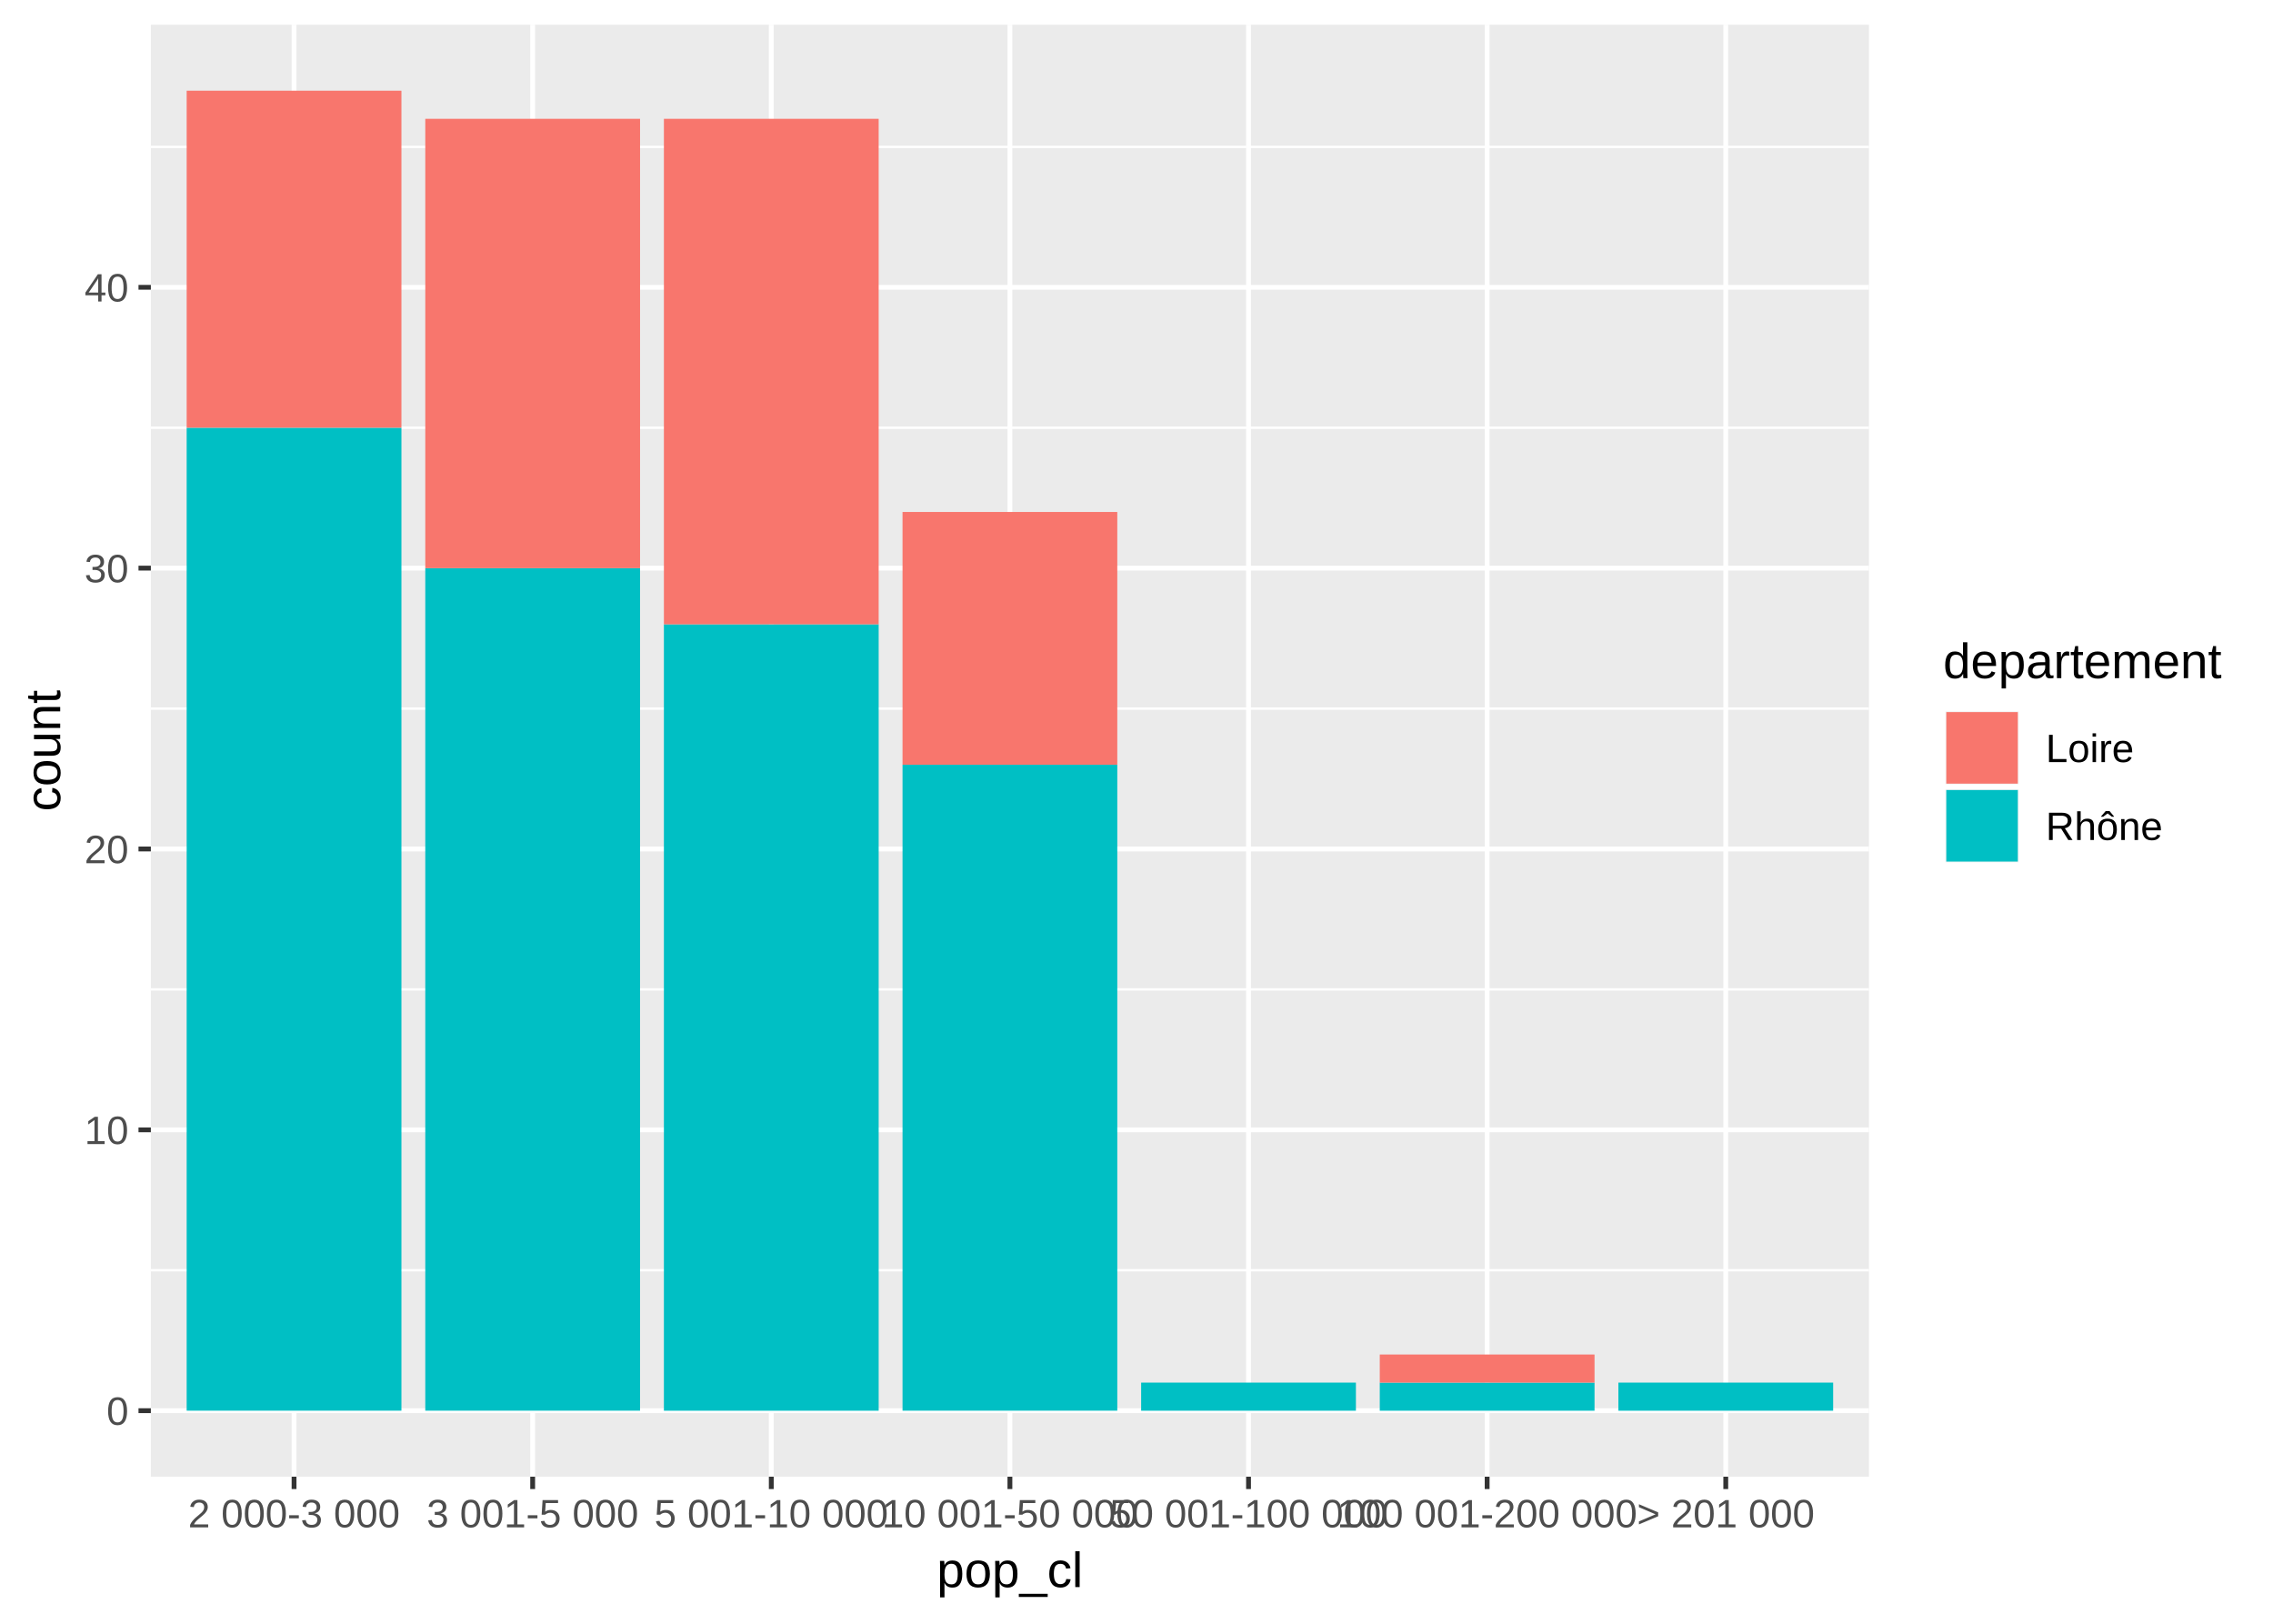
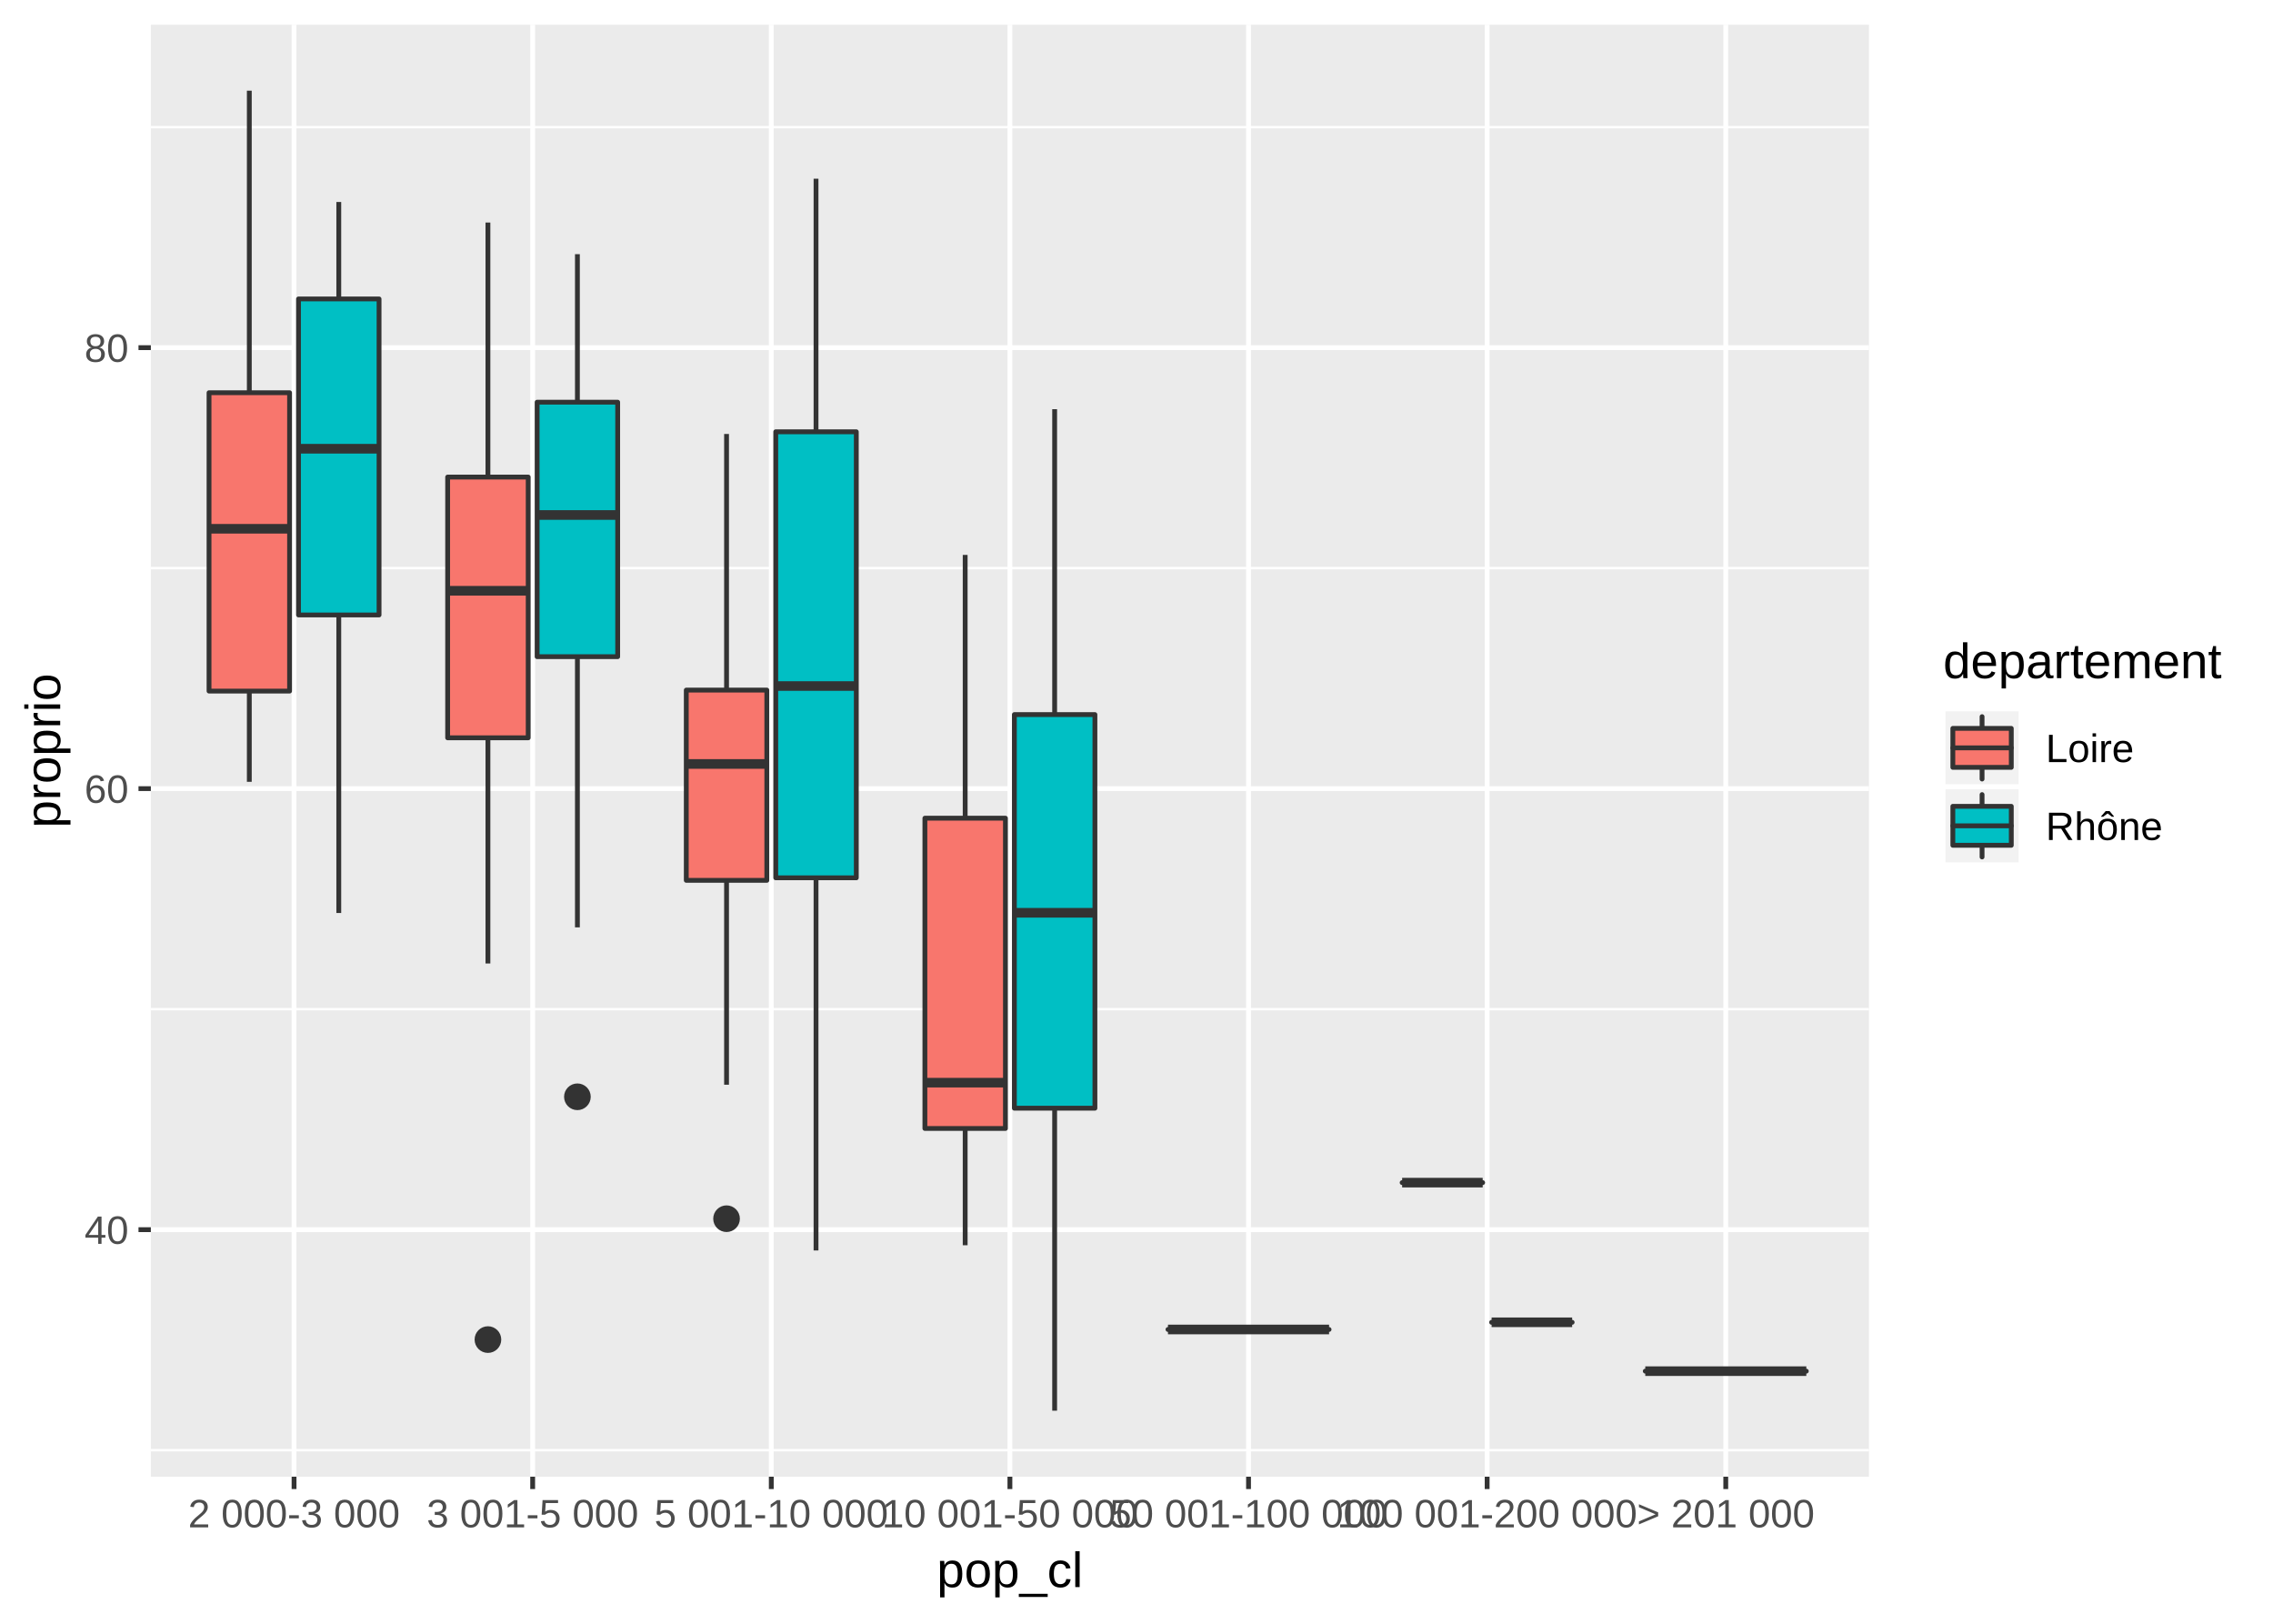
<svg xmlns="http://www.w3.org/2000/svg" viewBox="0 0 504.00 360.00">
  <defs>
    <style type="text/css">
    line, polyline, path, rect, circle {
      fill: none;
      stroke: #000000;
      stroke-linecap: round;
      stroke-linejoin: round;
      stroke-miterlimit: 10.00;
    }
  </style>
  </defs>
  <rect width="100%" height="100%" style="stroke: none; fill: #FFFFFF;" />
  <rect x="0.00" y="0.00" width="504.00" height="360.00" style="stroke-width: 1.07; stroke: #FFFFFF; fill: #FFFFFF;" />
  <defs>
    <clipPath id="cpMzMuNDUzfDQxNC40MDl8MzI3LjM5Nnw1LjQ3OTQ1">
      <rect x="33.45" y="5.48" width="380.96" height="321.92" />
    </clipPath>
  </defs>
  <rect x="33.45" y="5.48" width="380.96" height="321.92" style="stroke-width: 1.07; stroke: none; fill: #EBEBEB;" clip-path="url(#cpMzMuNDUzfDQxNC40MDl8MzI3LjM5Nnw1LjQ3OTQ1)" />
-   <polyline points="33.45,281.63 414.41,281.63 " style="stroke-width: 0.53; stroke: #FFFFFF; stroke-linecap: butt;" clip-path="url(#cpMzMuNDUzfDQxNC40MDl8MzI3LjM5Nnw1LjQ3OTQ1)" />
-   <polyline points="33.45,219.36 414.41,219.36 " style="stroke-width: 0.53; stroke: #FFFFFF; stroke-linecap: butt;" clip-path="url(#cpMzMuNDUzfDQxNC40MDl8MzI3LjM5Nnw1LjQ3OTQ1)" />
-   <polyline points="33.45,157.10 414.41,157.10 " style="stroke-width: 0.53; stroke: #FFFFFF; stroke-linecap: butt;" clip-path="url(#cpMzMuNDUzfDQxNC40MDl8MzI3LjM5Nnw1LjQ3OTQ1)" />
-   <polyline points="33.45,94.83 414.41,94.83 " style="stroke-width: 0.53; stroke: #FFFFFF; stroke-linecap: butt;" clip-path="url(#cpMzMuNDUzfDQxNC40MDl8MzI3LjM5Nnw1LjQ3OTQ1)" />
-   <polyline points="33.45,32.57 414.41,32.57 " style="stroke-width: 0.53; stroke: #FFFFFF; stroke-linecap: butt;" clip-path="url(#cpMzMuNDUzfDQxNC40MDl8MzI3LjM5Nnw1LjQ3OTQ1)" />
-   <polyline points="33.45,312.76 414.41,312.76 " style="stroke-width: 1.07; stroke: #FFFFFF; stroke-linecap: butt;" clip-path="url(#cpMzMuNDUzfDQxNC40MDl8MzI3LjM5Nnw1LjQ3OTQ1)" />
-   <polyline points="33.45,250.50 414.41,250.50 " style="stroke-width: 1.07; stroke: #FFFFFF; stroke-linecap: butt;" clip-path="url(#cpMzMuNDUzfDQxNC40MDl8MzI3LjM5Nnw1LjQ3OTQ1)" />
-   <polyline points="33.45,188.23 414.41,188.23 " style="stroke-width: 1.07; stroke: #FFFFFF; stroke-linecap: butt;" clip-path="url(#cpMzMuNDUzfDQxNC40MDl8MzI3LjM5Nnw1LjQ3OTQ1)" />
-   <polyline points="33.45,125.96 414.41,125.96 " style="stroke-width: 1.07; stroke: #FFFFFF; stroke-linecap: butt;" clip-path="url(#cpMzMuNDUzfDQxNC40MDl8MzI3LjM5Nnw1LjQ3OTQ1)" />
-   <polyline points="33.45,63.70 414.41,63.70 " style="stroke-width: 1.07; stroke: #FFFFFF; stroke-linecap: butt;" clip-path="url(#cpMzMuNDUzfDQxNC40MDl8MzI3LjM5Nnw1LjQ3OTQ1)" />
+   <polyline points="33.45,321.52 414.41,321.52 " style="stroke-width: 0.53; stroke: #FFFFFF; stroke-linecap: butt;" clip-path="url(#cpMzMuNDUzfDQxNC40MDl8MzI3LjM5Nnw1LjQ3OTQ1)" />
+   <polyline points="33.45,223.74 414.41,223.74 " style="stroke-width: 0.53; stroke: #FFFFFF; stroke-linecap: butt;" clip-path="url(#cpMzMuNDUzfDQxNC40MDl8MzI3LjM5Nnw1LjQ3OTQ1)" />
+   <polyline points="33.45,125.96 414.41,125.96 " style="stroke-width: 0.53; stroke: #FFFFFF; stroke-linecap: butt;" clip-path="url(#cpMzMuNDUzfDQxNC40MDl8MzI3LjM5Nnw1LjQ3OTQ1)" />
+   <polyline points="33.45,28.19 414.41,28.19 " style="stroke-width: 0.53; stroke: #FFFFFF; stroke-linecap: butt;" clip-path="url(#cpMzMuNDUzfDQxNC40MDl8MzI3LjM5Nnw1LjQ3OTQ1)" />
+   <polyline points="33.45,272.63 414.41,272.63 " style="stroke-width: 1.07; stroke: #FFFFFF; stroke-linecap: butt;" clip-path="url(#cpMzMuNDUzfDQxNC40MDl8MzI3LjM5Nnw1LjQ3OTQ1)" />
+   <polyline points="33.45,174.85 414.41,174.85 " style="stroke-width: 1.07; stroke: #FFFFFF; stroke-linecap: butt;" clip-path="url(#cpMzMuNDUzfDQxNC40MDl8MzI3LjM5Nnw1LjQ3OTQ1)" />
+   <polyline points="33.45,77.08 414.41,77.08 " style="stroke-width: 1.07; stroke: #FFFFFF; stroke-linecap: butt;" clip-path="url(#cpMzMuNDUzfDQxNC40MDl8MzI3LjM5Nnw1LjQ3OTQ1)" />
  <polyline points="65.20,327.40 65.20,5.48 " style="stroke-width: 1.07; stroke: #FFFFFF; stroke-linecap: butt;" clip-path="url(#cpMzMuNDUzfDQxNC40MDl8MzI3LjM5Nnw1LjQ3OTQ1)" />
  <polyline points="118.11,327.40 118.11,5.48 " style="stroke-width: 1.07; stroke: #FFFFFF; stroke-linecap: butt;" clip-path="url(#cpMzMuNDUzfDQxNC40MDl8MzI3LjM5Nnw1LjQ3OTQ1)" />
  <polyline points="171.02,327.40 171.02,5.48 " style="stroke-width: 1.07; stroke: #FFFFFF; stroke-linecap: butt;" clip-path="url(#cpMzMuNDUzfDQxNC40MDl8MzI3LjM5Nnw1LjQ3OTQ1)" />
  <polyline points="223.93,327.40 223.93,5.48 " style="stroke-width: 1.07; stroke: #FFFFFF; stroke-linecap: butt;" clip-path="url(#cpMzMuNDUzfDQxNC40MDl8MzI3LjM5Nnw1LjQ3OTQ1)" />
  <polyline points="276.84,327.40 276.84,5.48 " style="stroke-width: 1.07; stroke: #FFFFFF; stroke-linecap: butt;" clip-path="url(#cpMzMuNDUzfDQxNC40MDl8MzI3LjM5Nnw1LjQ3OTQ1)" />
  <polyline points="329.75,327.40 329.75,5.48 " style="stroke-width: 1.07; stroke: #FFFFFF; stroke-linecap: butt;" clip-path="url(#cpMzMuNDUzfDQxNC40MDl8MzI3LjM5Nnw1LjQ3OTQ1)" />
  <polyline points="382.66,327.40 382.66,5.48 " style="stroke-width: 1.07; stroke: #FFFFFF; stroke-linecap: butt;" clip-path="url(#cpMzMuNDUzfDQxNC40MDl8MzI3LjM5Nnw1LjQ3OTQ1)" />
-   <rect x="41.39" y="94.83" width="47.62" height="217.93" style="stroke-width: 1.07; stroke: none; stroke-linecap: butt; fill: #00BFC4;" clip-path="url(#cpMzMuNDUzfDQxNC40MDl8MzI3LjM5Nnw1LjQ3OTQ1)" />
-   <rect x="41.39" y="20.11" width="47.62" height="74.72" style="stroke-width: 1.07; stroke: none; stroke-linecap: butt; fill: #F8766D;" clip-path="url(#cpMzMuNDUzfDQxNC40MDl8MzI3LjM5Nnw1LjQ3OTQ1)" />
-   <rect x="94.30" y="125.96" width="47.62" height="186.80" style="stroke-width: 1.07; stroke: none; stroke-linecap: butt; fill: #00BFC4;" clip-path="url(#cpMzMuNDUzfDQxNC40MDl8MzI3LjM5Nnw1LjQ3OTQ1)" />
-   <rect x="94.30" y="26.34" width="47.62" height="99.63" style="stroke-width: 1.07; stroke: none; stroke-linecap: butt; fill: #F8766D;" clip-path="url(#cpMzMuNDUzfDQxNC40MDl8MzI3LjM5Nnw1LjQ3OTQ1)" />
-   <rect x="147.21" y="138.42" width="47.62" height="174.35" style="stroke-width: 1.07; stroke: none; stroke-linecap: butt; fill: #00BFC4;" clip-path="url(#cpMzMuNDUzfDQxNC40MDl8MzI3LjM5Nnw1LjQ3OTQ1)" />
-   <rect x="147.21" y="26.34" width="47.62" height="112.08" style="stroke-width: 1.07; stroke: none; stroke-linecap: butt; fill: #F8766D;" clip-path="url(#cpMzMuNDUzfDQxNC40MDl8MzI3LjM5Nnw1LjQ3OTQ1)" />
-   <rect x="200.12" y="169.55" width="47.62" height="143.21" style="stroke-width: 1.07; stroke: none; stroke-linecap: butt; fill: #00BFC4;" clip-path="url(#cpMzMuNDUzfDQxNC40MDl8MzI3LjM5Nnw1LjQ3OTQ1)" />
-   <rect x="200.12" y="113.51" width="47.62" height="56.04" style="stroke-width: 1.07; stroke: none; stroke-linecap: butt; fill: #F8766D;" clip-path="url(#cpMzMuNDUzfDQxNC40MDl8MzI3LjM5Nnw1LjQ3OTQ1)" />
-   <rect x="253.03" y="306.54" width="47.62" height="6.23" style="stroke-width: 1.07; stroke: none; stroke-linecap: butt; fill: #00BFC4;" clip-path="url(#cpMzMuNDUzfDQxNC40MDl8MzI3LjM5Nnw1LjQ3OTQ1)" />
-   <rect x="305.94" y="306.54" width="47.62" height="6.23" style="stroke-width: 1.07; stroke: none; stroke-linecap: butt; fill: #00BFC4;" clip-path="url(#cpMzMuNDUzfDQxNC40MDl8MzI3LjM5Nnw1LjQ3OTQ1)" />
-   <rect x="305.94" y="300.31" width="47.62" height="6.23" style="stroke-width: 1.07; stroke: none; stroke-linecap: butt; fill: #F8766D;" clip-path="url(#cpMzMuNDUzfDQxNC40MDl8MzI3LjM5Nnw1LjQ3OTQ1)" />
-   <rect x="358.85" y="306.54" width="47.62" height="6.23" style="stroke-width: 1.07; stroke: none; stroke-linecap: butt; fill: #00BFC4;" clip-path="url(#cpMzMuNDUzfDQxNC40MDl8MzI3LjM5Nnw1LjQ3OTQ1)" />
+   <line x1="55.28" y1="87.07" x2="55.28" y2="20.11" style="stroke-width: 1.07; stroke: #333333; stroke-linecap: butt;" clip-path="url(#cpMzMuNDUzfDQxNC40MDl8MzI3LjM5Nnw1LjQ3OTQ1)" />
+   <line x1="55.28" y1="153.22" x2="55.28" y2="173.34" style="stroke-width: 1.07; stroke: #333333; stroke-linecap: butt;" clip-path="url(#cpMzMuNDUzfDQxNC40MDl8MzI3LjM5Nnw1LjQ3OTQ1)" />
+   <polyline points="46.35,87.07 46.35,153.22 64.21,153.22 64.21,87.07 46.35,87.07 " style="stroke-width: 1.07; stroke: #333333; fill: #F8766D;" clip-path="url(#cpMzMuNDUzfDQxNC40MDl8MzI3LjM5Nnw1LjQ3OTQ1)" />
+   <line x1="46.35" y1="117.24" x2="64.21" y2="117.24" style="stroke-width: 2.13; stroke: #333333; stroke-linecap: butt;" clip-path="url(#cpMzMuNDUzfDQxNC40MDl8MzI3LjM5Nnw1LjQ3OTQ1)" />
+   <line x1="75.12" y1="66.28" x2="75.12" y2="44.78" style="stroke-width: 1.07; stroke: #333333; stroke-linecap: butt;" clip-path="url(#cpMzMuNDUzfDQxNC40MDl8MzI3LjM5Nnw1LjQ3OTQ1)" />
+   <line x1="75.12" y1="136.34" x2="75.12" y2="202.42" style="stroke-width: 1.07; stroke: #333333; stroke-linecap: butt;" clip-path="url(#cpMzMuNDUzfDQxNC40MDl8MzI3LjM5Nnw1LjQ3OTQ1)" />
+   <polyline points="66.19,66.28 66.19,136.34 84.05,136.34 84.05,66.28 66.19,66.28 " style="stroke-width: 1.07; stroke: #333333; fill: #00BFC4;" clip-path="url(#cpMzMuNDUzfDQxNC40MDl8MzI3LjM5Nnw1LjQ3OTQ1)" />
+   <line x1="66.19" y1="99.49" x2="84.05" y2="99.49" style="stroke-width: 2.13; stroke: #333333; stroke-linecap: butt;" clip-path="url(#cpMzMuNDUzfDQxNC40MDl8MzI3LjM5Nnw1LjQ3OTQ1)" />
+   <circle cx="108.19" cy="297.00" r="1.95pt" style="stroke-width: 0.71; stroke: #333333; fill: #333333;" clip-path="url(#cpMzMuNDUzfDQxNC40MDl8MzI3LjM5Nnw1LjQ3OTQ1)" />
+   <line x1="108.19" y1="105.77" x2="108.19" y2="49.34" style="stroke-width: 1.07; stroke: #333333; stroke-linecap: butt;" clip-path="url(#cpMzMuNDUzfDQxNC40MDl8MzI3LjM5Nnw1LjQ3OTQ1)" />
+   <line x1="108.19" y1="163.58" x2="108.19" y2="213.61" style="stroke-width: 1.07; stroke: #333333; stroke-linecap: butt;" clip-path="url(#cpMzMuNDUzfDQxNC40MDl8MzI3LjM5Nnw1LjQ3OTQ1)" />
+   <polyline points="99.26,105.77 99.26,163.58 117.12,163.58 117.12,105.77 99.26,105.77 " style="stroke-width: 1.07; stroke: #333333; fill: #F8766D;" clip-path="url(#cpMzMuNDUzfDQxNC40MDl8MzI3LjM5Nnw1LjQ3OTQ1)" />
+   <line x1="99.26" y1="130.98" x2="117.12" y2="130.98" style="stroke-width: 2.13; stroke: #333333; stroke-linecap: butt;" clip-path="url(#cpMzMuNDUzfDQxNC40MDl8MzI3LjM5Nnw1LjQ3OTQ1)" />
+   <circle cx="128.03" cy="243.17" r="1.95pt" style="stroke-width: 0.71; stroke: #333333; fill: #333333;" clip-path="url(#cpMzMuNDUzfDQxNC40MDl8MzI3LjM5Nnw1LjQ3OTQ1)" />
+   <line x1="128.03" y1="89.17" x2="128.03" y2="56.36" style="stroke-width: 1.07; stroke: #333333; stroke-linecap: butt;" clip-path="url(#cpMzMuNDUzfDQxNC40MDl8MzI3LjM5Nnw1LjQ3OTQ1)" />
+   <line x1="128.03" y1="145.59" x2="128.03" y2="205.60" style="stroke-width: 1.07; stroke: #333333; stroke-linecap: butt;" clip-path="url(#cpMzMuNDUzfDQxNC40MDl8MzI3LjM5Nnw1LjQ3OTQ1)" />
+   <polyline points="119.10,89.17 119.10,145.59 136.96,145.59 136.96,89.17 119.10,89.17 " style="stroke-width: 1.07; stroke: #333333; fill: #00BFC4;" clip-path="url(#cpMzMuNDUzfDQxNC40MDl8MzI3LjM5Nnw1LjQ3OTQ1)" />
+   <line x1="119.10" y1="114.18" x2="136.96" y2="114.18" style="stroke-width: 2.13; stroke: #333333; stroke-linecap: butt;" clip-path="url(#cpMzMuNDUzfDQxNC40MDl8MzI3LjM5Nnw1LjQ3OTQ1)" />
+   <circle cx="161.10" cy="270.20" r="1.95pt" style="stroke-width: 0.71; stroke: #333333; fill: #333333;" clip-path="url(#cpMzMuNDUzfDQxNC40MDl8MzI3LjM5Nnw1LjQ3OTQ1)" />
+   <line x1="161.10" y1="153.00" x2="161.10" y2="96.22" style="stroke-width: 1.07; stroke: #333333; stroke-linecap: butt;" clip-path="url(#cpMzMuNDUzfDQxNC40MDl8MzI3LjM5Nnw1LjQ3OTQ1)" />
+   <line x1="161.10" y1="195.18" x2="161.10" y2="240.50" style="stroke-width: 1.07; stroke: #333333; stroke-linecap: butt;" clip-path="url(#cpMzMuNDUzfDQxNC40MDl8MzI3LjM5Nnw1LjQ3OTQ1)" />
+   <polyline points="152.17,153.00 152.17,195.18 170.03,195.18 170.03,153.00 152.17,153.00 " style="stroke-width: 1.07; stroke: #333333; fill: #F8766D;" clip-path="url(#cpMzMuNDUzfDQxNC40MDl8MzI3LjM5Nnw1LjQ3OTQ1)" />
+   <line x1="152.17" y1="169.38" x2="170.03" y2="169.38" style="stroke-width: 2.13; stroke: #333333; stroke-linecap: butt;" clip-path="url(#cpMzMuNDUzfDQxNC40MDl8MzI3LjM5Nnw1LjQ3OTQ1)" />
+   <line x1="180.94" y1="95.73" x2="180.94" y2="39.62" style="stroke-width: 1.07; stroke: #333333; stroke-linecap: butt;" clip-path="url(#cpMzMuNDUzfDQxNC40MDl8MzI3LjM5Nnw1LjQ3OTQ1)" />
+   <line x1="180.94" y1="194.62" x2="180.94" y2="277.24" style="stroke-width: 1.07; stroke: #333333; stroke-linecap: butt;" clip-path="url(#cpMzMuNDUzfDQxNC40MDl8MzI3LjM5Nnw1LjQ3OTQ1)" />
+   <polyline points="172.01,95.73 172.01,194.62 189.87,194.62 189.87,95.73 172.01,95.73 " style="stroke-width: 1.07; stroke: #333333; fill: #00BFC4;" clip-path="url(#cpMzMuNDUzfDQxNC40MDl8MzI3LjM5Nnw1LjQ3OTQ1)" />
+   <line x1="172.01" y1="152.10" x2="189.87" y2="152.10" style="stroke-width: 2.13; stroke: #333333; stroke-linecap: butt;" clip-path="url(#cpMzMuNDUzfDQxNC40MDl8MzI3LjM5Nnw1LjQ3OTQ1)" />
+   <line x1="214.01" y1="181.40" x2="214.01" y2="123.03" style="stroke-width: 1.07; stroke: #333333; stroke-linecap: butt;" clip-path="url(#cpMzMuNDUzfDQxNC40MDl8MzI3LjM5Nnw1LjQ3OTQ1)" />
+   <line x1="214.01" y1="250.19" x2="214.01" y2="276.08" style="stroke-width: 1.07; stroke: #333333; stroke-linecap: butt;" clip-path="url(#cpMzMuNDUzfDQxNC40MDl8MzI3LjM5Nnw1LjQ3OTQ1)" />
+   <polyline points="205.08,181.40 205.08,250.19 222.94,250.19 222.94,181.40 205.08,181.40 " style="stroke-width: 1.07; stroke: #333333; fill: #F8766D;" clip-path="url(#cpMzMuNDUzfDQxNC40MDl8MzI3LjM5Nnw1LjQ3OTQ1)" />
+   <line x1="205.08" y1="240.04" x2="222.94" y2="240.04" style="stroke-width: 2.13; stroke: #333333; stroke-linecap: butt;" clip-path="url(#cpMzMuNDUzfDQxNC40MDl8MzI3LjM5Nnw1LjQ3OTQ1)" />
+   <line x1="233.85" y1="158.43" x2="233.85" y2="90.72" style="stroke-width: 1.07; stroke: #333333; stroke-linecap: butt;" clip-path="url(#cpMzMuNDUzfDQxNC40MDl8MzI3LjM5Nnw1LjQ3OTQ1)" />
+   <line x1="233.85" y1="245.70" x2="233.85" y2="312.76" style="stroke-width: 1.07; stroke: #333333; stroke-linecap: butt;" clip-path="url(#cpMzMuNDUzfDQxNC40MDl8MzI3LjM5Nnw1LjQ3OTQ1)" />
+   <polyline points="224.92,158.43 224.92,245.70 242.78,245.70 242.78,158.43 224.92,158.43 " style="stroke-width: 1.07; stroke: #333333; fill: #00BFC4;" clip-path="url(#cpMzMuNDUzfDQxNC40MDl8MzI3LjM5Nnw1LjQ3OTQ1)" />
+   <line x1="224.92" y1="202.37" x2="242.78" y2="202.37" style="stroke-width: 2.13; stroke: #333333; stroke-linecap: butt;" clip-path="url(#cpMzMuNDUzfDQxNC40MDl8MzI3LjM5Nnw1LjQ3OTQ1)" />
+   <line x1="276.84" y1="294.76" x2="276.84" y2="294.76" style="stroke-width: 1.07; stroke: #333333; stroke-linecap: butt;" clip-path="url(#cpMzMuNDUzfDQxNC40MDl8MzI3LjM5Nnw1LjQ3OTQ1)" />
+   <line x1="276.84" y1="294.76" x2="276.84" y2="294.76" style="stroke-width: 1.07; stroke: #333333; stroke-linecap: butt;" clip-path="url(#cpMzMuNDUzfDQxNC40MDl8MzI3LjM5Nnw1LjQ3OTQ1)" />
+   <polyline points="258.98,294.76 258.98,294.76 294.70,294.76 294.70,294.76 258.98,294.76 " style="stroke-width: 1.07; stroke: #333333; fill: #00BFC4;" clip-path="url(#cpMzMuNDUzfDQxNC40MDl8MzI3LjM5Nnw1LjQ3OTQ1)" />
+   <line x1="258.98" y1="294.76" x2="294.70" y2="294.76" style="stroke-width: 2.13; stroke: #333333; stroke-linecap: butt;" clip-path="url(#cpMzMuNDUzfDQxNC40MDl8MzI3LjM5Nnw1LjQ3OTQ1)" />
+   <line x1="319.83" y1="262.20" x2="319.83" y2="262.20" style="stroke-width: 1.07; stroke: #333333; stroke-linecap: butt;" clip-path="url(#cpMzMuNDUzfDQxNC40MDl8MzI3LjM5Nnw1LjQ3OTQ1)" />
+   <line x1="319.83" y1="262.20" x2="319.83" y2="262.20" style="stroke-width: 1.07; stroke: #333333; stroke-linecap: butt;" clip-path="url(#cpMzMuNDUzfDQxNC40MDl8MzI3LjM5Nnw1LjQ3OTQ1)" />
+   <polyline points="310.90,262.20 310.90,262.20 328.76,262.20 328.76,262.20 310.90,262.20 " style="stroke-width: 1.07; stroke: #333333; fill: #F8766D;" clip-path="url(#cpMzMuNDUzfDQxNC40MDl8MzI3LjM5Nnw1LjQ3OTQ1)" />
+   <line x1="310.90" y1="262.20" x2="328.76" y2="262.20" style="stroke-width: 2.13; stroke: #333333; stroke-linecap: butt;" clip-path="url(#cpMzMuNDUzfDQxNC40MDl8MzI3LjM5Nnw1LjQ3OTQ1)" />
+   <line x1="339.67" y1="293.17" x2="339.67" y2="293.17" style="stroke-width: 1.07; stroke: #333333; stroke-linecap: butt;" clip-path="url(#cpMzMuNDUzfDQxNC40MDl8MzI3LjM5Nnw1LjQ3OTQ1)" />
+   <line x1="339.67" y1="293.17" x2="339.67" y2="293.17" style="stroke-width: 1.07; stroke: #333333; stroke-linecap: butt;" clip-path="url(#cpMzMuNDUzfDQxNC40MDl8MzI3LjM5Nnw1LjQ3OTQ1)" />
+   <polyline points="330.74,293.17 330.74,293.17 348.60,293.17 348.60,293.17 330.74,293.17 " style="stroke-width: 1.07; stroke: #333333; fill: #00BFC4;" clip-path="url(#cpMzMuNDUzfDQxNC40MDl8MzI3LjM5Nnw1LjQ3OTQ1)" />
+   <line x1="330.74" y1="293.17" x2="348.60" y2="293.17" style="stroke-width: 2.13; stroke: #333333; stroke-linecap: butt;" clip-path="url(#cpMzMuNDUzfDQxNC40MDl8MzI3LjM5Nnw1LjQ3OTQ1)" />
+   <line x1="382.66" y1="304.00" x2="382.66" y2="304.00" style="stroke-width: 1.07; stroke: #333333; stroke-linecap: butt;" clip-path="url(#cpMzMuNDUzfDQxNC40MDl8MzI3LjM5Nnw1LjQ3OTQ1)" />
+   <line x1="382.66" y1="304.00" x2="382.66" y2="304.00" style="stroke-width: 1.07; stroke: #333333; stroke-linecap: butt;" clip-path="url(#cpMzMuNDUzfDQxNC40MDl8MzI3LjM5Nnw1LjQ3OTQ1)" />
+   <polyline points="364.81,304.00 364.81,304.00 400.52,304.00 400.52,304.00 364.81,304.00 " style="stroke-width: 1.07; stroke: #333333; fill: #00BFC4;" clip-path="url(#cpMzMuNDUzfDQxNC40MDl8MzI3LjM5Nnw1LjQ3OTQ1)" />
+   <line x1="364.81" y1="304.00" x2="400.52" y2="304.00" style="stroke-width: 2.13; stroke: #333333; stroke-linecap: butt;" clip-path="url(#cpMzMuNDUzfDQxNC40MDl8MzI3LjM5Nnw1LjQ3OTQ1)" />
  <defs>
    <clipPath id="cpMHw1MDR8MzYwfDA=">
      <rect x="0.00" y="0.00" width="504.00" height="360.00" />
    </clipPath>
  </defs>
  <g clip-path="url(#cpMHw1MDR8MzYwfDA=)">
-     <text x="23.63" y="315.91" style="font-size: 8.80px; fill: #4D4D4D; font-family: Arial;" textLength="4.89px" lengthAdjust="spacingAndGlyphs">0</text>
+     <text x="18.73" y="275.78" style="font-size: 8.80px; fill: #4D4D4D; font-family: Arial;" textLength="9.79px" lengthAdjust="spacingAndGlyphs">40</text>
  </g>
  <g clip-path="url(#cpMHw1MDR8MzYwfDA=)">
-     <text x="18.73" y="253.65" style="font-size: 8.80px; fill: #4D4D4D; font-family: Arial;" textLength="9.79px" lengthAdjust="spacingAndGlyphs">10</text>
+     <text x="18.73" y="178.00" style="font-size: 8.80px; fill: #4D4D4D; font-family: Arial;" textLength="9.79px" lengthAdjust="spacingAndGlyphs">60</text>
  </g>
  <g clip-path="url(#cpMHw1MDR8MzYwfDA=)">
-     <text x="18.73" y="191.38" style="font-size: 8.80px; fill: #4D4D4D; font-family: Arial;" textLength="9.79px" lengthAdjust="spacingAndGlyphs">20</text>
+     <text x="18.73" y="80.23" style="font-size: 8.80px; fill: #4D4D4D; font-family: Arial;" textLength="9.79px" lengthAdjust="spacingAndGlyphs">80</text>
  </g>
-   <g clip-path="url(#cpMHw1MDR8MzYwfDA=)">
-     <text x="18.73" y="129.11" style="font-size: 8.80px; fill: #4D4D4D; font-family: Arial;" textLength="9.79px" lengthAdjust="spacingAndGlyphs">30</text>
-   </g>
-   <g clip-path="url(#cpMHw1MDR8MzYwfDA=)">
-     <text x="18.73" y="66.85" style="font-size: 8.80px; fill: #4D4D4D; font-family: Arial;" textLength="9.79px" lengthAdjust="spacingAndGlyphs">40</text>
-   </g>
-   <polyline points="30.71,312.76 33.45,312.76 " style="stroke-width: 1.07; stroke: #333333; stroke-linecap: butt;" clip-path="url(#cpMHw1MDR8MzYwfDA=)" />
-   <polyline points="30.71,250.50 33.45,250.50 " style="stroke-width: 1.07; stroke: #333333; stroke-linecap: butt;" clip-path="url(#cpMHw1MDR8MzYwfDA=)" />
-   <polyline points="30.71,188.23 33.45,188.23 " style="stroke-width: 1.07; stroke: #333333; stroke-linecap: butt;" clip-path="url(#cpMHw1MDR8MzYwfDA=)" />
-   <polyline points="30.71,125.96 33.45,125.96 " style="stroke-width: 1.07; stroke: #333333; stroke-linecap: butt;" clip-path="url(#cpMHw1MDR8MzYwfDA=)" />
-   <polyline points="30.71,63.70 33.45,63.70 " style="stroke-width: 1.07; stroke: #333333; stroke-linecap: butt;" clip-path="url(#cpMHw1MDR8MzYwfDA=)" />
+   <polyline points="30.71,272.63 33.45,272.63 " style="stroke-width: 1.07; stroke: #333333; stroke-linecap: butt;" clip-path="url(#cpMHw1MDR8MzYwfDA=)" />
+   <polyline points="30.71,174.85 33.45,174.85 " style="stroke-width: 1.07; stroke: #333333; stroke-linecap: butt;" clip-path="url(#cpMHw1MDR8MzYwfDA=)" />
+   <polyline points="30.71,77.08 33.45,77.08 " style="stroke-width: 1.07; stroke: #333333; stroke-linecap: butt;" clip-path="url(#cpMHw1MDR8MzYwfDA=)" />
  <polyline points="65.20,330.14 65.20,327.40 " style="stroke-width: 1.07; stroke: #333333; stroke-linecap: butt;" clip-path="url(#cpMHw1MDR8MzYwfDA=)" />
  <polyline points="118.11,330.14 118.11,327.40 " style="stroke-width: 1.07; stroke: #333333; stroke-linecap: butt;" clip-path="url(#cpMHw1MDR8MzYwfDA=)" />
  <polyline points="171.02,330.14 171.02,327.40 " style="stroke-width: 1.07; stroke: #333333; stroke-linecap: butt;" clip-path="url(#cpMHw1MDR8MzYwfDA=)" />
  <polyline points="223.93,330.14 223.93,327.40 " style="stroke-width: 1.07; stroke: #333333; stroke-linecap: butt;" clip-path="url(#cpMHw1MDR8MzYwfDA=)" />
  <polyline points="276.84,330.14 276.84,327.40 " style="stroke-width: 1.07; stroke: #333333; stroke-linecap: butt;" clip-path="url(#cpMHw1MDR8MzYwfDA=)" />
  <polyline points="329.75,330.14 329.75,327.40 " style="stroke-width: 1.07; stroke: #333333; stroke-linecap: butt;" clip-path="url(#cpMHw1MDR8MzYwfDA=)" />
  <polyline points="382.66,330.14 382.66,327.40 " style="stroke-width: 1.07; stroke: #333333; stroke-linecap: butt;" clip-path="url(#cpMHw1MDR8MzYwfDA=)" />
  <g clip-path="url(#cpMHw1MDR8MzYwfDA=)">
    <text x="41.71" y="338.63" style="font-size: 8.80px; fill: #4D4D4D; font-family: Arial;" textLength="46.97px" lengthAdjust="spacingAndGlyphs">2 000-3 000</text>
  </g>
  <g clip-path="url(#cpMHw1MDR8MzYwfDA=)">
    <text x="94.62" y="338.63" style="font-size: 8.80px; fill: #4D4D4D; font-family: Arial;" textLength="46.97px" lengthAdjust="spacingAndGlyphs">3 001-5 000</text>
  </g>
  <g clip-path="url(#cpMHw1MDR8MzYwfDA=)">
    <text x="145.09" y="338.63" style="font-size: 8.80px; fill: #4D4D4D; font-family: Arial;" textLength="51.87px" lengthAdjust="spacingAndGlyphs">5 001-10 000</text>
  </g>
  <g clip-path="url(#cpMHw1MDR8MzYwfDA=)">
    <text x="195.55" y="338.63" style="font-size: 8.80px; fill: #4D4D4D; font-family: Arial;" textLength="56.76px" lengthAdjust="spacingAndGlyphs">10 001-50 000</text>
  </g>
  <g clip-path="url(#cpMHw1MDR8MzYwfDA=)">
    <text x="246.01" y="338.63" style="font-size: 8.80px; fill: #4D4D4D; font-family: Arial;" textLength="61.66px" lengthAdjust="spacingAndGlyphs">50 001-100 000</text>
  </g>
  <g clip-path="url(#cpMHw1MDR8MzYwfDA=)">
    <text x="296.48" y="338.63" style="font-size: 8.80px; fill: #4D4D4D; font-family: Arial;" textLength="66.55px" lengthAdjust="spacingAndGlyphs">100 001-200 000</text>
  </g>
  <g clip-path="url(#cpMHw1MDR8MzYwfDA=)">
    <text x="362.97" y="338.63" style="font-size: 8.80px; fill: #4D4D4D; font-family: Arial;" textLength="39.39px" lengthAdjust="spacingAndGlyphs">&gt; 201 000</text>
  </g>
  <g clip-path="url(#cpMHw1MDR8MzYwfDA=)">
    <text x="207.72" y="351.88" style="font-size: 11.00px; font-family: Arial;" textLength="32.41px" lengthAdjust="spacingAndGlyphs">pop_cl</text>
  </g>
  <g clip-path="url(#cpMHw1MDR8MzYwfDA=)">
-     <text transform="translate(13.35,179.89) rotate(-90)" style="font-size: 11.00px; font-family: Arial;" textLength="26.91px" lengthAdjust="spacingAndGlyphs">count</text>
+     <text transform="translate(13.35,183.56) rotate(-90)" style="font-size: 11.00px; font-family: Arial;" textLength="34.24px" lengthAdjust="spacingAndGlyphs">proprio</text>
  </g>
  <rect x="425.37" y="135.67" width="73.15" height="61.54" style="stroke-width: 1.07; stroke: none; fill: #FFFFFF;" clip-path="url(#cpMHw1MDR8MzYwfDA=)" />
  <g clip-path="url(#cpMHw1MDR8MzYwfDA=)">
    <text x="430.85" y="150.36" style="font-size: 11.00px; font-family: Arial;" textLength="61.76px" lengthAdjust="spacingAndGlyphs">departement</text>
  </g>
  <rect x="430.85" y="157.17" width="17.28" height="17.28" style="stroke-width: 1.07; stroke: #FFFFFF; fill: #F2F2F2;" clip-path="url(#cpMHw1MDR8MzYwfDA=)" />
-   <rect x="431.56" y="157.88" width="15.86" height="15.86" style="stroke-width: 1.07; stroke: none; stroke-linejoin: miter; fill: #F8766D;" clip-path="url(#cpMHw1MDR8MzYwfDA=)" />
+   <polyline points="439.49,172.72 439.49,170.13 " style="stroke-width: 1.07; stroke: #333333;" clip-path="url(#cpMHw1MDR8MzYwfDA=)" />
+   <polyline points="439.49,161.49 439.49,158.89 " style="stroke-width: 1.07; stroke: #333333;" clip-path="url(#cpMHw1MDR8MzYwfDA=)" />
+   <rect x="433.01" y="161.49" width="12.96" height="8.64" style="stroke-width: 1.07; stroke: #333333; fill: #F8766D;" clip-path="url(#cpMHw1MDR8MzYwfDA=)" />
+   <polyline points="433.01,165.81 445.97,165.81 " style="stroke-width: 1.07; stroke: #333333;" clip-path="url(#cpMHw1MDR8MzYwfDA=)" />
  <rect x="430.85" y="174.45" width="17.28" height="17.28" style="stroke-width: 1.07; stroke: #FFFFFF; fill: #F2F2F2;" clip-path="url(#cpMHw1MDR8MzYwfDA=)" />
-   <rect x="431.56" y="175.16" width="15.86" height="15.86" style="stroke-width: 1.07; stroke: none; stroke-linejoin: miter; fill: #00BFC4;" clip-path="url(#cpMHw1MDR8MzYwfDA=)" />
+   <polyline points="439.49,190.00 439.49,187.41 " style="stroke-width: 1.07; stroke: #333333;" clip-path="url(#cpMHw1MDR8MzYwfDA=)" />
+   <polyline points="439.49,178.77 439.49,176.17 " style="stroke-width: 1.07; stroke: #333333;" clip-path="url(#cpMHw1MDR8MzYwfDA=)" />
+   <rect x="433.01" y="178.77" width="12.96" height="8.64" style="stroke-width: 1.07; stroke: #333333; fill: #00BFC4;" clip-path="url(#cpMHw1MDR8MzYwfDA=)" />
+   <polyline points="433.01,183.09 445.97,183.09 " style="stroke-width: 1.07; stroke: #333333;" clip-path="url(#cpMHw1MDR8MzYwfDA=)" />
  <g clip-path="url(#cpMHw1MDR8MzYwfDA=)">
    <text x="453.61" y="168.96" style="font-size: 8.80px; font-family: Arial;" textLength="19.57px" lengthAdjust="spacingAndGlyphs">Loire</text>
  </g>
  <g clip-path="url(#cpMHw1MDR8MzYwfDA=)">
    <text x="453.61" y="186.24" style="font-size: 8.80px; font-family: Arial;" textLength="25.93px" lengthAdjust="spacingAndGlyphs">Rhône</text>
  </g>
</svg>
